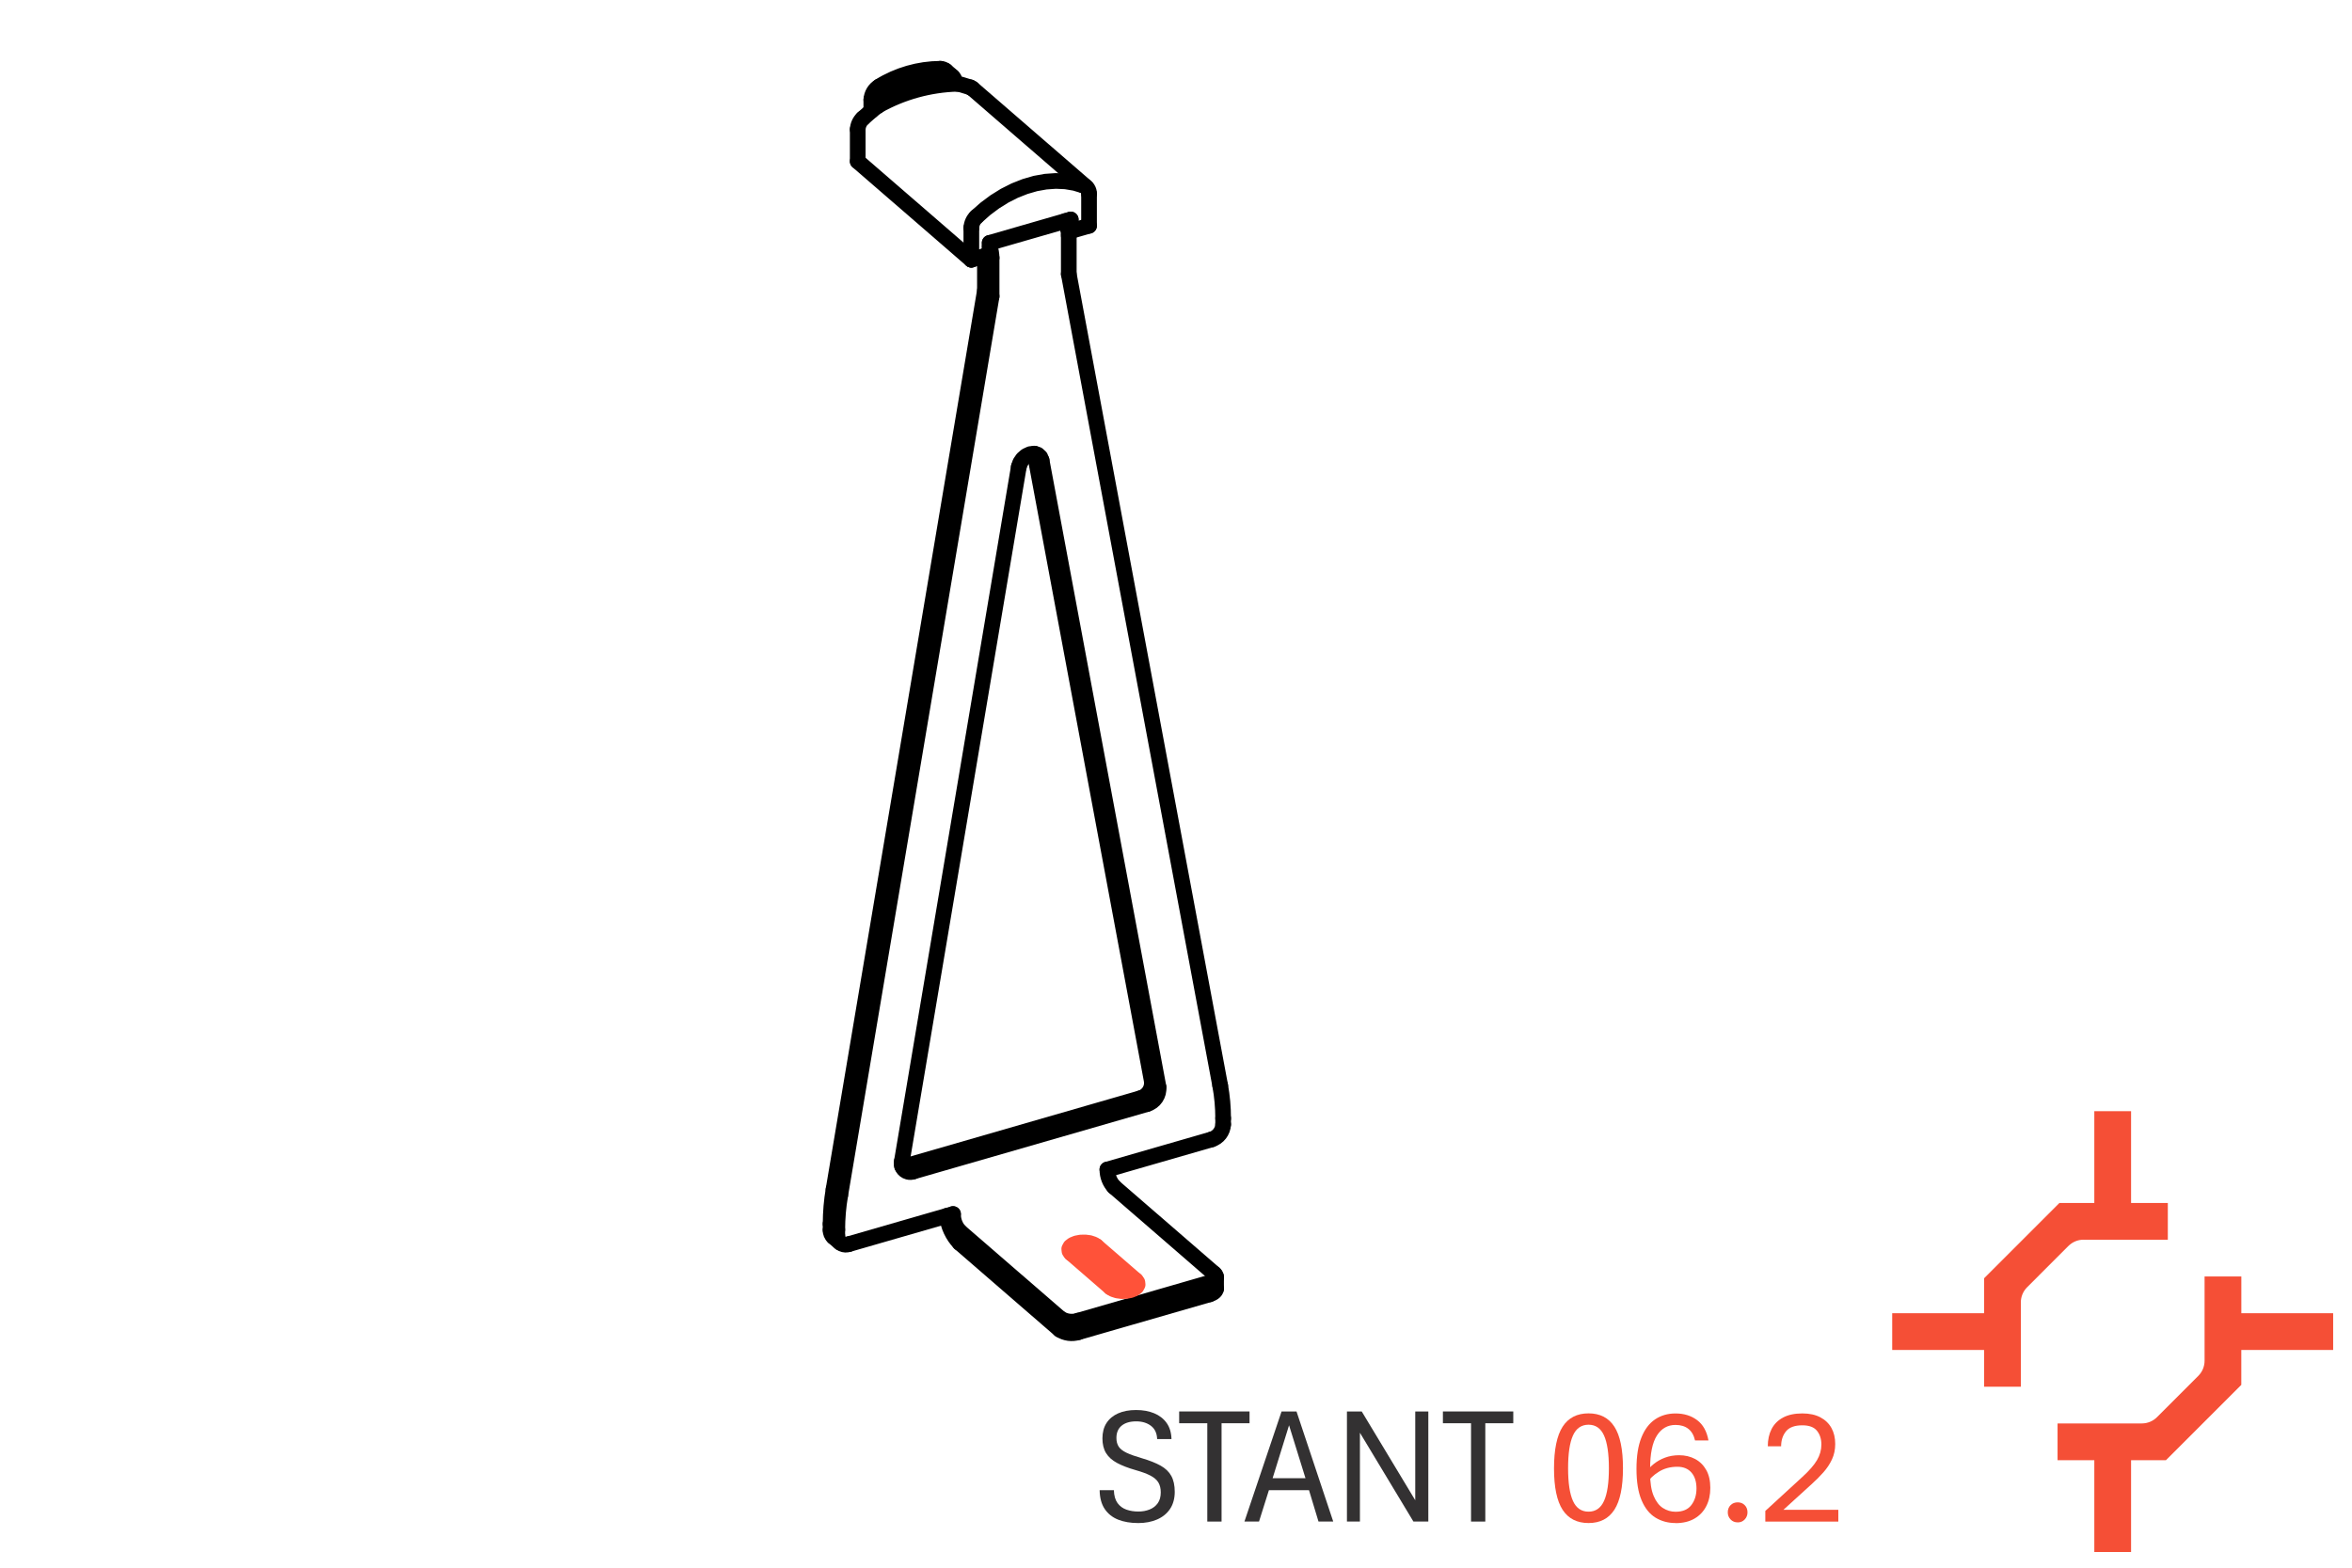
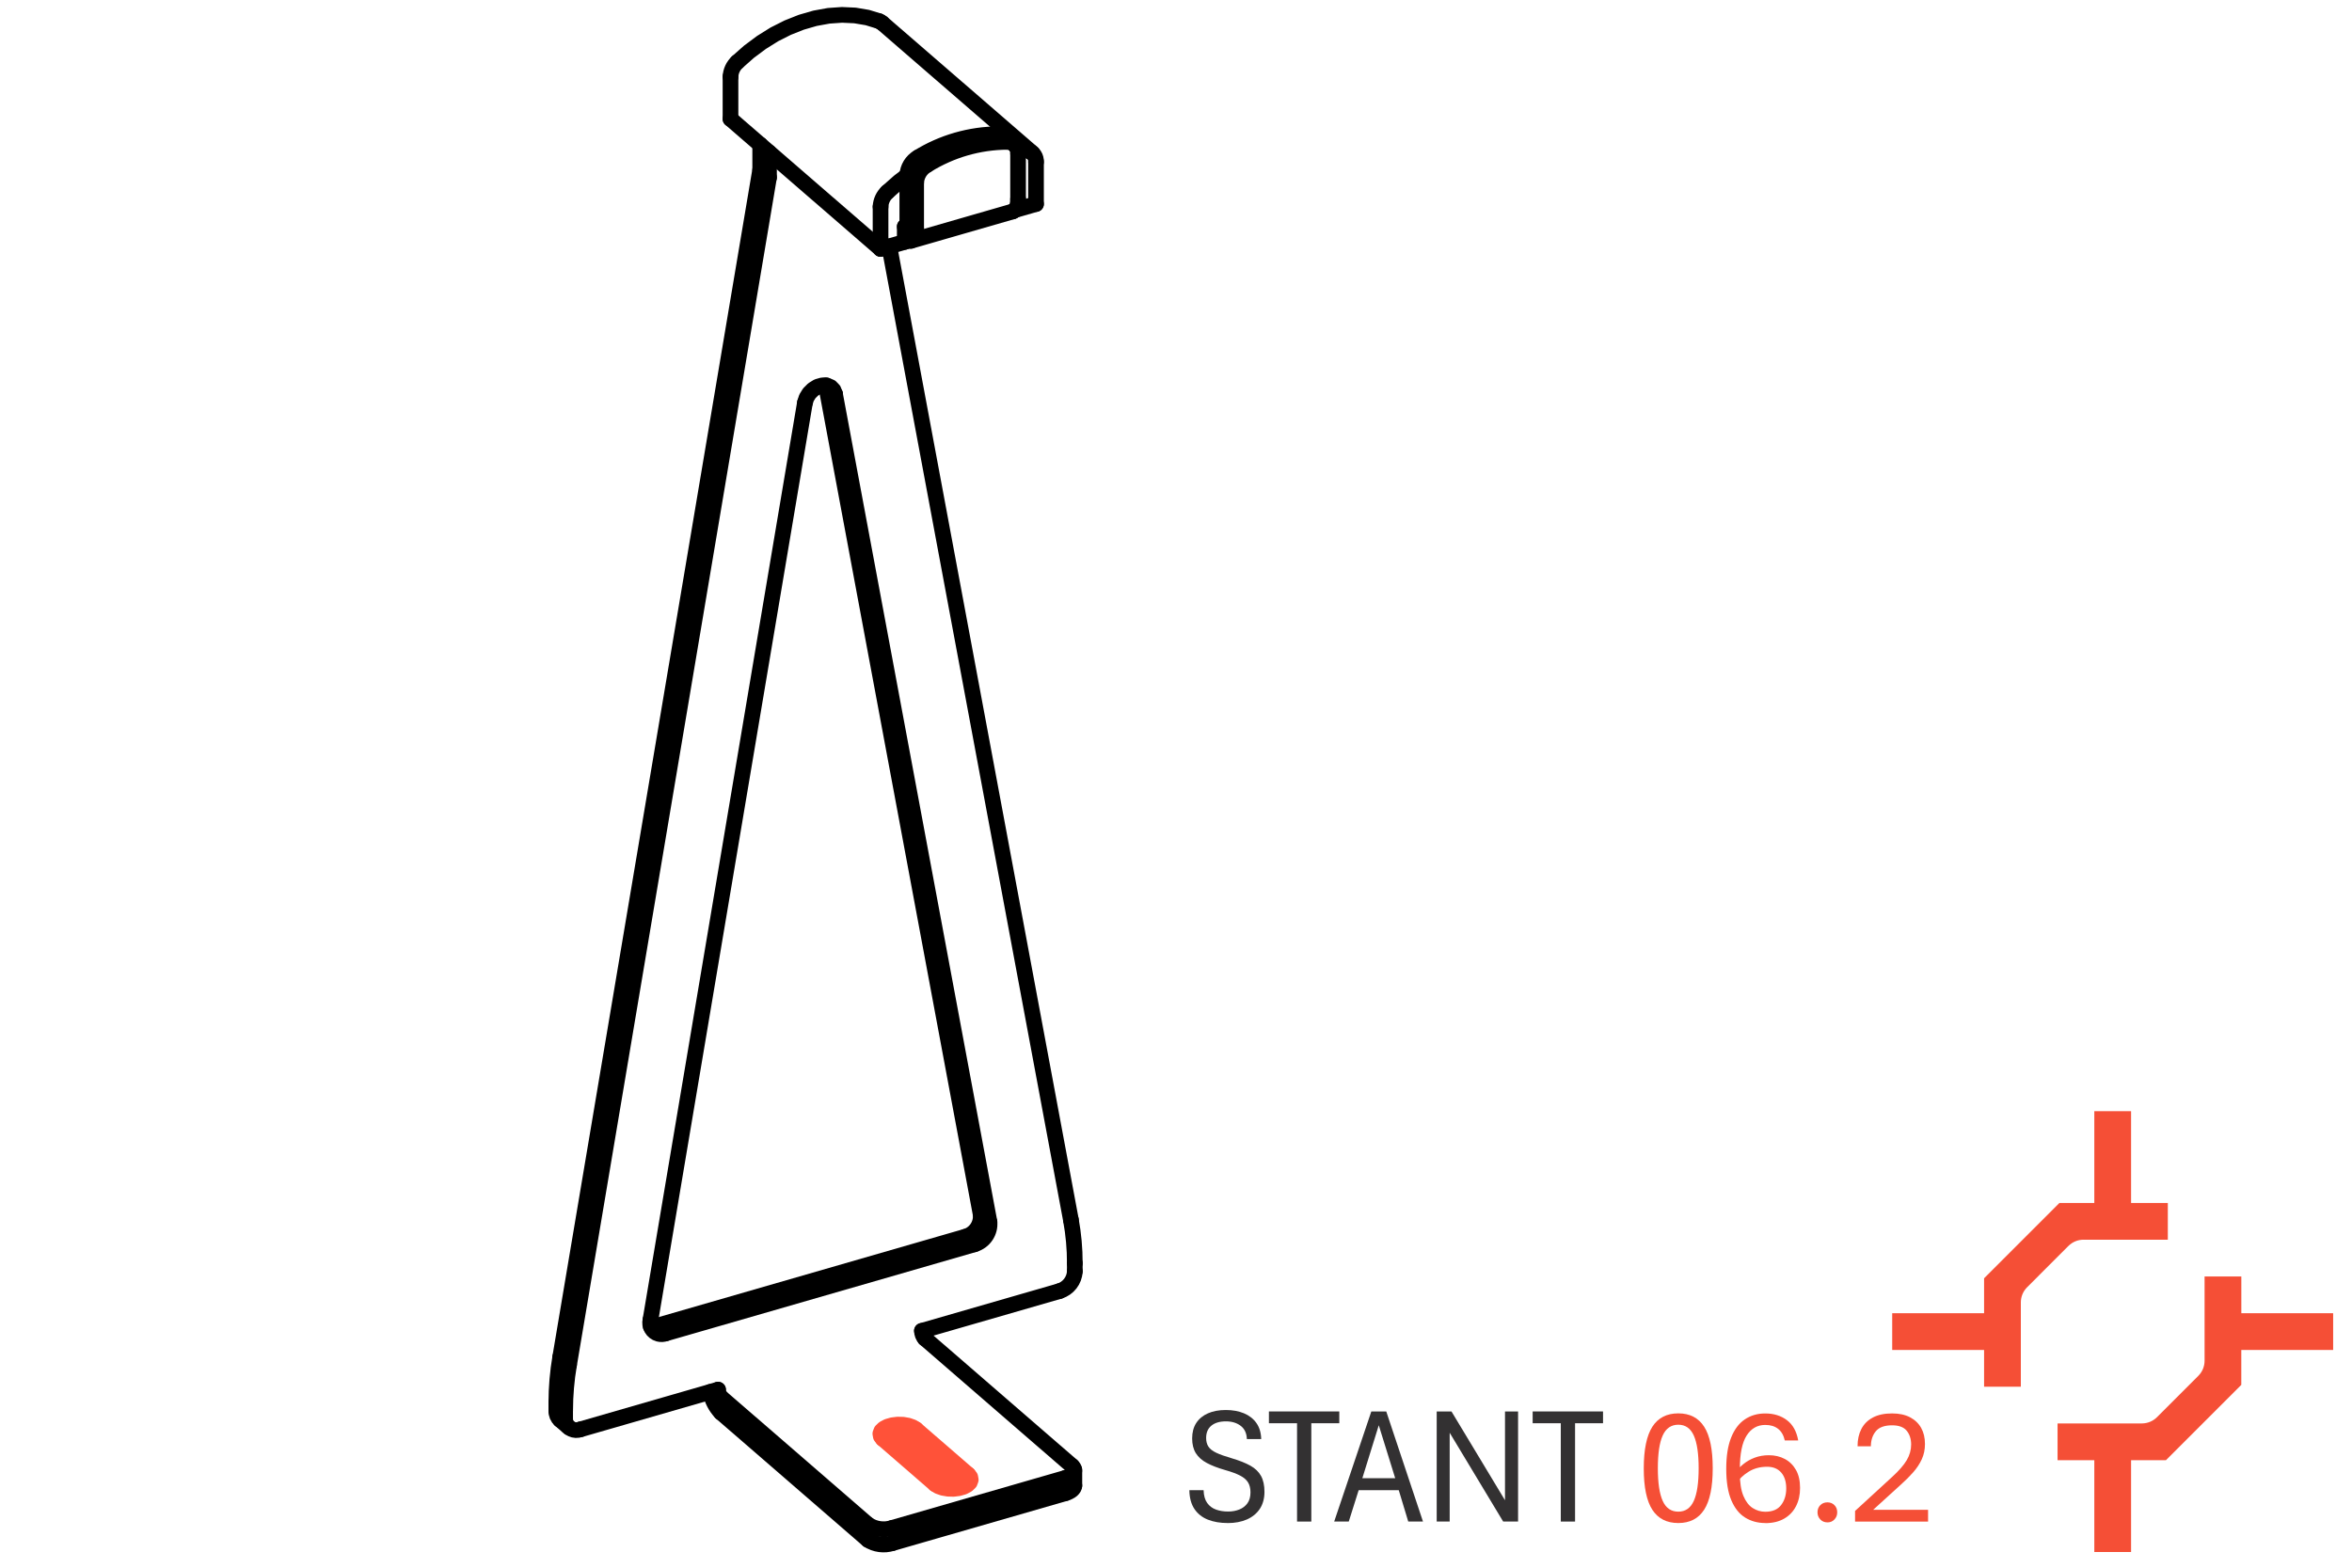
<svg xmlns="http://www.w3.org/2000/svg" id="katman_1" width="750" height="500" version="1.1" viewBox="0 0 750 500">
  <defs>
    <style>
      .st0 {
        fill: #f54f36;
      }

      .st1 {
        stroke: #000;
      }

      .st1, .st2 {
        fill: none;
        stroke-linecap: round;
        stroke-linejoin: round;
        stroke-width: 5px;
      }

      .st2 {
        stroke: #ff5239;
      }

      .st3 {
        fill: #333132;
      }

      .st4 {
        fill: #ff5239;
        fill-rule: evenodd;
      }
    </style>
  </defs>
  <g>
    <g id="LINE">
-       <line class="st1" x1="303.68" y1="24.4" x2="301.55" y2="22.55" />
+       <line class="st1" x1="329.17" y1="48.77" x2="281.31" y2="7.33" />
    </g>
    <g id="LINE1" data-name="LINE">
-       <line class="st1" x1="387.78" y1="410.98" x2="387.78" y2="407.29" />
+       <line class="st1" x1="290.47" y1="76.81" x2="322.97" y2="67.43" />
    </g>
    <g id="LINE2" data-name="LINE">
-       <line class="st1" x1="265.76" y1="394.48" x2="267.89" y2="396.33" />
+       <line class="st1" x1="323.45" y1="46.06" x2="320.64" y2="43.62" />
    </g>
    <g id="LINE3" data-name="LINE">
-       <line class="st1" x1="346.37" y1="59.67" x2="310.14" y2="28.29" />
+       <line class="st1" x1="342.59" y1="473.8" x2="342.59" y2="468.92" />
    </g>
    <g id="LINE4" data-name="LINE">
-       <line class="st1" x1="316.2" y1="94.51" x2="316.2" y2="82.21" />
+       <line class="st1" x1="178.59" y1="452.82" x2="181.4" y2="455.26" />
    </g>
    <g id="LINE5" data-name="LINE">
-       <line class="st1" x1="340.81" y1="75.1" x2="340.81" y2="87.41" />
+       <line class="st1" x1="330.36" y1="65.07" x2="330.36" y2="51.62" />
    </g>
    <g id="LINE6" data-name="LINE">
-       <line class="st1" x1="340.81" y1="87.41" x2="389.09" y2="346.22" />
+       <line class="st1" x1="323.66" y1="67" x2="330.36" y2="65.07" />
+     </g>
+     <g id="LINE7" data-name="LINE">
+       <line class="st1" x1="288.51" y1="72.27" x2="289.32" y2="72.04" />
+     </g>
+     <g id="LINE8" data-name="LINE">
+       <line class="st1" x1="288.51" y1="77.15" x2="288.51" y2="72.27" />
+     </g>
+     <g id="LINE9" data-name="LINE">
+       <line class="st1" x1="280.79" y1="79.37" x2="288.51" y2="77.15" />
+     </g>
+     <g id="LINE10" data-name="LINE">
+       <line class="st1" x1="280.79" y1="65.93" x2="280.79" y2="79.37" />
    </g>
    <g id="ARC">
-       <path class="st1" d="M390.03,356.67c0-3.5-.31-7-.94-10.45" />
-     </g>
-     <g id="LINE7" data-name="LINE">
-       <line class="st1" x1="390.03" y1="356.67" x2="390.03" y2="358.65" />
+       <path class="st1" d="M282.95,61.25c-1.31,1.21-2.09,2.89-2.16,4.67" />
+     </g>
+     <g id="LWPOLYLINE">
+       <polyline class="st1" points="328.2 48.19 324.45 47.04 324.19 46.98" />
+     </g>
+     <g id="LWPOLYLINE1" data-name="LWPOLYLINE">
+       <polyline class="st1" points="289.32 55.93 286.7 57.94 282.95 61.25" />
    </g>
    <g id="ARC1" data-name="ARC">
-       <path class="st1" d="M386.34,363.41c2.11-.65,3.58-2.55,3.69-4.76" />
-     </g>
-     <g id="LINE8" data-name="LINE">
-       <line class="st1" x1="386.34" y1="363.41" x2="353.12" y2="373" />
-     </g>
-     <g id="LINE9" data-name="LINE">
-       <line class="st1" x1="270.68" y1="396.8" x2="303.9" y2="387.21" />
+       <path class="st1" d="M330.36,51.62c.08-1.49-.78-2.86-2.16-3.43" />
+     </g>
+     <g id="LWPOLYLINE2" data-name="LWPOLYLINE">
+       <polyline class="st1" points="280.34 6.75 276.6 5.6 272.63 4.93 268.5 4.74 264.24 5.04 259.9 5.83 255.54 7.09 251.2 8.81 246.94 10.96 242.81 13.54 238.84 16.5 235.1 19.81" />
    </g>
    <g id="ARC2" data-name="ARC">
-       <path class="st1" d="M266.99,394.17c-.06,1.49,1.11,2.75,2.6,2.81.37.01.74-.05,1.09-.18" />
-     </g>
-     <g id="LINE10" data-name="LINE">
-       <line class="st1" x1="266.99" y1="394.17" x2="266.99" y2="392.19" />
+       <path class="st1" d="M235.1,19.81c-1.31,1.21-2.09,2.89-2.16,4.67" />
+     </g>
+     <g id="LINE11" data-name="LINE">
+       <line class="st1" x1="232.94" y1="24.48" x2="232.94" y2="37.93" />
+     </g>
+     <g id="LINE12" data-name="LINE">
+       <line class="st1" x1="280.79" y1="79.37" x2="232.94" y2="37.93" />
    </g>
    <g id="ARC3" data-name="ARC">
-       <path class="st1" d="M267.93,381.2c-.62,3.63-.93,7.31-.94,10.99" />
-     </g>
-     <g id="LINE11" data-name="LINE">
-       <line class="st1" x1="267.93" y1="381.2" x2="316.2" y2="94.51" />
-     </g>
-     <g id="LWPOLYLINE">
-       <polyline class="st1" points="332.14 146.82 331.7 145.75 330.88 145 329.77 144.68 328.51 144.83 327.25 145.41 326.14 146.37 325.31 147.59 324.87 148.92" />
-     </g>
-     <g id="LINE12" data-name="LINE">
-       <line class="st1" x1="324.87" y1="148.92" x2="287.59" y2="370.36" />
+       <path class="st1" d="M281.31,7.33c-.29-.25-.62-.44-.97-.58" />
    </g>
    <g id="ARC4" data-name="ARC">
-       <path class="st1" d="M287.59,370.36c-.39,1.47.49,2.98,1.96,3.37.55.15,1.14.12,1.67-.08" />
+       <path class="st1" d="M324.64,48.91c.12-1.9-1.33-3.54-3.23-3.66-.07,0-.15,0-.22,0" />
    </g>
    <g id="LINE13" data-name="LINE">
-       <line class="st1" x1="291.22" y1="373.64" x2="365.79" y2="352.12" />
+       <line class="st1" x1="324.64" y1="63.47" x2="324.64" y2="48.91" />
+     </g>
+     <g id="LINE14" data-name="LINE">
+       <line class="st1" x1="292.14" y1="58.29" x2="292.14" y2="72.85" />
    </g>
    <g id="ARC5" data-name="ARC">
-       <path class="st1" d="M365.79,352.12c2.34-.69,3.87-2.95,3.63-5.38" />
-     </g>
-     <g id="LINE14" data-name="LINE">
-       <line class="st1" x1="369.43" y1="346.73" x2="332.14" y2="146.82" />
+       <path class="st1" d="M295.59,52.63c-2.04,1.18-3.34,3.31-3.45,5.66" />
+     </g>
+     <g id="ARC6" data-name="ARC">
+       <path class="st1" d="M321.19,45.24c-9.05.06-17.91,2.62-25.6,7.39" />
+     </g>
+     <g id="ARC7" data-name="ARC">
+       <path class="st1" d="M292.78,50.19c-2.04,1.18-3.34,3.31-3.45,5.66" />
+     </g>
+     <g id="ARC8" data-name="ARC">
+       <path class="st1" d="M318.37,42.8c-9.05.06-17.91,2.62-25.6,7.39" />
    </g>
    <g id="LINE15" data-name="LINE">
-       <line class="st1" x1="314.07" y1="92.66" x2="265.8" y2="379.35" />
-     </g>
-     <g id="ARC6" data-name="ARC">
-       <path class="st1" d="M316.2,82.21c-.02-1.22-.23-2.43-.62-3.59" />
+       <line class="st1" x1="289.32" y1="55.85" x2="289.32" y2="72.04" />
+     </g>
+     <g id="LWPOLYLINE3" data-name="LWPOLYLINE">
+       <polyline class="st1" points="288.51 76.2 289.12 76.61 289.82 76.85 290.47 76.81 291.04 76.49 291.5 75.91 291.85 75.09 292.06 74.05 292.14 72.85" />
+     </g>
+     <g id="LWPOLYLINE4" data-name="LWPOLYLINE">
+       <polyline class="st1" points="324.64 63.47 324.57 64.67 324.36 65.71 324.01 66.53 323.54 67.11 322.97 67.43 322.97 67.43" />
+     </g>
+     <g id="ARC9" data-name="ARC">
+       <path class="st1" d="M320.64,43.62c-.63-.53-1.44-.82-2.26-.82" />
    </g>
    <g id="LINE16" data-name="LINE">
-       <line class="st1" x1="314.07" y1="81.59" x2="314.07" y2="92.66" />
-     </g>
-     <g id="ARC7" data-name="ARC">
-       <path class="st1" d="M340.81,75.1c-.03-1.59-.37-3.17-1.01-4.63" />
+       <line class="st1" x1="212.22" y1="425.3" x2="310.72" y2="396.86" />
+     </g>
+     <g id="ARC10" data-name="ARC">
+       <path class="st1" d="M310.72,396.86c3.1-.91,5.11-3.9,4.8-7.11" />
    </g>
    <g id="LINE17" data-name="LINE">
-       <line class="st1" x1="279.97" y1="33.71" x2="279.97" y2="33.66" />
-     </g>
-     <g id="ARC8" data-name="ARC">
-       <path class="st1" d="M282.59,29.37c-1.54.89-2.53,2.51-2.61,4.29" />
-     </g>
-     <g id="ARC9" data-name="ARC">
-       <path class="st1" d="M301.97,23.78c-6.85.05-13.56,1.98-19.38,5.59" />
-     </g>
-     <g id="ARC10" data-name="ARC">
-       <path class="st1" d="M304.58,26.55c.09-1.44-1.01-2.68-2.45-2.77-.06,0-.11,0-.17,0" />
+       <line class="st1" x1="315.53" y1="389.75" x2="266.27" y2="125.7" />
+     </g>
+     <g id="LWPOLYLINE5" data-name="LWPOLYLINE">
+       <polyline class="st1" points="266.27 125.7 265.79 124.41 264.89 123.47 263.66 122.94 262.23 122.9 260.72 123.33 259.29 124.21 258.06 125.44 257.16 126.9 256.67 128.47" />
    </g>
    <g id="LINE18" data-name="LINE">
-       <line class="st1" x1="304.58" y1="26.55" x2="304.58" y2="26.61" />
+       <line class="st1" x1="256.67" y1="128.47" x2="207.42" y2="420.96" />
    </g>
    <g id="ARC11" data-name="ARC">
-       <path class="st1" d="M280.46,27.53c-1.54.89-2.53,2.51-2.61,4.29" />
+       <path class="st1" d="M207.42,420.96c-.51,1.95.65,3.94,2.59,4.45.73.19,1.5.15,2.21-.11" />
    </g>
    <g id="ARC12" data-name="ARC">
-       <path class="st1" d="M299.84,21.93c-6.85.05-13.56,1.98-19.38,5.59" />
+       <path class="st1" d="M337.86,411.78c2.78-.86,4.73-3.37,4.88-6.28" />
    </g>
    <g id="LINE19" data-name="LINE">
-       <line class="st1" x1="329.95" y1="144.7" x2="330.01" y2="144.98" />
+       <line class="st1" x1="293.98" y1="424.45" x2="337.86" y2="411.78" />
    </g>
    <g id="LINE20" data-name="LINE">
-       <line class="st1" x1="277.84" y1="35.37" x2="277.84" y2="31.81" />
+       <line class="st1" x1="228.97" y1="443.21" x2="185.09" y2="455.88" />
+     </g>
+     <g id="ARC13" data-name="ARC">
+       <path class="st1" d="M180.21,452.41c-.08,1.97,1.46,3.63,3.43,3.71.49.02.98-.06,1.44-.24" />
    </g>
    <g id="LINE21" data-name="LINE">
-       <line class="st1" x1="330.01" y1="144.98" x2="367.3" y2="344.89" />
-     </g>
-     <g id="ARC13" data-name="ARC">
-       <path class="st1" d="M301.55,22.55c-.48-.4-1.09-.62-1.71-.62" />
+       <line class="st1" x1="180.21" y1="452.41" x2="180.21" y2="449.8" />
+     </g>
+     <g id="ARC14" data-name="ARC">
+       <path class="st1" d="M181.46,435.28c-.82,4.8-1.23,9.65-1.24,14.52" />
    </g>
    <g id="LINE22" data-name="LINE">
-       <line class="st1" x1="355.25" y1="378.54" x2="387.21" y2="406.22" />
-     </g>
-     <g id="LWPOLYLINE1" data-name="LWPOLYLINE">
-       <polyline class="st1" points="385.65 409.13 386.33 408.89 386.9 408.59 387.35 408.23 387.64 407.84 387.78 407.43 387.75 407.01 387.56 406.6 387.21 406.22" />
+       <line class="st1" x1="181.46" y1="435.28" x2="245.22" y2="56.6" />
    </g>
    <g id="LINE23" data-name="LINE">
-       <line class="st1" x1="385.65" y1="409.13" x2="343.82" y2="421.21" />
-     </g>
-     <g id="ARC14" data-name="ARC">
-       <path class="st1" d="M338,420.43c1.73,1.12,3.86,1.4,5.82.78" />
+       <line class="st1" x1="245.22" y1="56.6" x2="245.22" y2="48.57" />
    </g>
    <g id="LINE24" data-name="LINE">
-       <line class="st1" x1="338" y1="420.43" x2="306.03" y2="392.75" />
+       <line class="st1" x1="283.57" y1="78.57" x2="341.49" y2="389.08" />
    </g>
    <g id="ARC15" data-name="ARC">
-       <path class="st1" d="M338,424.12c1.73,1.12,3.86,1.4,5.82.78" />
+       <path class="st1" d="M342.73,402.88c.01-4.63-.41-9.25-1.24-13.8" />
+     </g>
+     <g id="LINE25" data-name="LINE">
+       <line class="st1" x1="342.73" y1="402.88" x2="342.73" y2="405.5" />
+     </g>
+     <g id="LINE26" data-name="LINE">
+       <line class="st1" x1="242.41" y1="54.16" x2="178.64" y2="432.84" />
+     </g>
+     <g id="LINE27" data-name="LINE">
+       <line class="st1" x1="242.41" y1="46.13" x2="242.41" y2="54.16" />
+     </g>
+     <g id="LINE28" data-name="LINE">
+       <line class="st1" x1="266.27" y1="125.7" x2="263.46" y2="123.26" />
+     </g>
+     <g id="LINE29" data-name="LINE">
+       <line class="st1" x1="263.37" y1="122.9" x2="263.46" y2="123.26" />
+     </g>
+     <g id="LINE30" data-name="LINE">
+       <line class="st1" x1="263.46" y1="123.26" x2="312.71" y2="387.31" />
    </g>
    <g id="ARC16" data-name="ARC">
-       <path class="st1" d="M301.97,387.77c.37,3.26,1.8,6.3,4.06,8.67" />
+       <path class="st1" d="M276.82,491.16c2.28,1.47,5.1,1.85,7.69,1.03" />
    </g>
    <g id="ARC17" data-name="ARC">
-       <path class="st1" d="M303.9,387.21c-.02,2.05.74,4.03,2.13,5.54" />
-     </g>
-     <g id="LINE25" data-name="LINE">
-       <line class="st1" x1="306.03" y1="396.44" x2="338" y2="424.12" />
-     </g>
-     <g id="LINE26" data-name="LINE">
-       <line class="st1" x1="385.65" y1="412.83" x2="343.82" y2="424.9" />
-     </g>
-     <g id="LWPOLYLINE2" data-name="LWPOLYLINE">
-       <polyline class="st1" points="387.78 410.98 387.78 411.12 387.64 411.53 387.35 411.92 386.9 412.28 386.33 412.58 385.65 412.83" />
+       <path class="st1" d="M276.82,486.28c2.28,1.47,5.1,1.85,7.69,1.03" />
+     </g>
+     <g id="LINE31" data-name="LINE">
+       <line class="st1" x1="341.83" y1="467.52" x2="294.92" y2="426.89" />
+     </g>
+     <g id="LWPOLYLINE6" data-name="LWPOLYLINE">
+       <polyline class="st1" points="341.83 467.52 342.29 468.02 342.54 468.56 342.57 469.11 342.39 469.65 342.01 470.17 341.42 470.64 340.67 471.04 339.77 471.36" />
+     </g>
+     <g id="LINE32" data-name="LINE">
+       <line class="st1" x1="339.77" y1="471.36" x2="284.51" y2="487.31" />
+     </g>
+     <g id="LINE33" data-name="LINE">
+       <line class="st1" x1="276.82" y1="486.28" x2="229.91" y2="445.65" />
+     </g>
+     <g id="LINE34" data-name="LINE">
+       <line class="st1" x1="339.77" y1="476.24" x2="284.51" y2="492.19" />
    </g>
    <g id="ARC18" data-name="ARC">
-       <path class="st1" d="M265.8,379.35c-.62,3.63-.93,7.31-.94,10.99" />
-     </g>
-     <g id="LINE27" data-name="LINE">
-       <line class="st1" x1="264.85" y1="390.35" x2="264.85" y2="392.33" />
-     </g>
-     <g id="LWPOLYLINE3" data-name="LWPOLYLINE">
-       <polyline class="st1" points="289.09 371.8 288.29 371.94 287.65 371.92" />
+       <path class="st1" d="M228.97,443.21c0,.9.33,1.77.94,2.44" />
    </g>
    <g id="ARC19" data-name="ARC">
-       <path class="st1" d="M264.85,392.33c-.03.82.3,1.61.9,2.16" />
-     </g>
-     <g id="LINE28" data-name="LINE">
-       <line class="st1" x1="363.66" y1="350.27" x2="289.09" y2="371.8" />
+       <path class="st1" d="M226.53,443.92c.46,2.49,1.63,4.78,3.38,6.61" />
+     </g>
+     <g id="LINE35" data-name="LINE">
+       <line class="st1" x1="276.82" y1="491.16" x2="229.91" y2="450.53" />
+     </g>
+     <g id="LWPOLYLINE7" data-name="LWPOLYLINE">
+       <polyline class="st1" points="342.59 473.8 342.57 473.98 342.39 474.53 342.01 475.04 341.42 475.51 340.67 475.92 339.77 476.24" />
    </g>
    <g id="ARC20" data-name="ARC">
-       <path class="st1" d="M353.12,373c-.02,2.05.74,4.03,2.13,5.54" />
+       <path class="st1" d="M178.64,432.84c-.82,4.8-1.23,9.65-1.24,14.52" />
+     </g>
+     <g id="LINE36" data-name="LINE">
+       <line class="st1" x1="177.4" y1="447.36" x2="177.4" y2="449.98" />
+     </g>
+     <g id="LWPOLYLINE8" data-name="LWPOLYLINE">
+       <polyline class="st1" points="209.41 422.86 208.35 423.05 207.51 423.02" />
    </g>
    <g id="ARC21" data-name="ARC">
-       <path class="st1" d="M363.66,350.27c2.34-.69,3.87-2.95,3.63-5.38" />
-     </g>
-     <g id="LINE29" data-name="LINE">
-       <line class="st1" x1="341.43" y1="73.69" x2="347.27" y2="72.01" />
-     </g>
-     <g id="LINE30" data-name="LINE">
-       <line class="st1" x1="341.43" y1="70" x2="341.43" y2="73.69" />
-     </g>
-     <g id="LINE31" data-name="LINE">
-       <line class="st1" x1="315.59" y1="77.46" x2="341.43" y2="70" />
-     </g>
-     <g id="LINE32" data-name="LINE">
-       <line class="st1" x1="315.59" y1="81.15" x2="315.59" y2="77.46" />
-     </g>
-     <g id="LINE33" data-name="LINE">
-       <line class="st1" x1="309.74" y1="82.84" x2="315.59" y2="81.15" />
-     </g>
-     <g id="LINE34" data-name="LINE">
-       <line class="st1" x1="309.74" y1="82.84" x2="309.74" y2="72.66" />
+       <path class="st1" d="M177.4,449.98c-.04,1.08.39,2.12,1.19,2.85" />
+     </g>
+     <g id="LINE37" data-name="LINE">
+       <line class="st1" x1="307.91" y1="394.42" x2="209.41" y2="422.86" />
    </g>
    <g id="ARC22" data-name="ARC">
-       <path class="st1" d="M311.38,69.12c-.99.91-1.58,2.19-1.64,3.54" />
-     </g>
-     <g id="LWPOLYLINE4" data-name="LWPOLYLINE">
-       <polyline class="st1" points="311.38 69.12 314.22 66.61 317.22 64.37 320.35 62.42 323.57 60.79 326.86 59.49 330.16 58.53 333.44 57.94 336.67 57.71 339.8 57.85 342.8 58.36 345.63 59.23" />
+       <path class="st1" d="M293.98,424.45c0,.9.33,1.77.94,2.44" />
    </g>
    <g id="ARC23" data-name="ARC">
-       <path class="st1" d="M347.27,61.83c.06-1.12-.59-2.17-1.64-2.59" />
-     </g>
-     <g id="LINE35" data-name="LINE">
-       <line class="st1" x1="347.27" y1="61.83" x2="347.27" y2="72.01" />
-     </g>
-     <g id="LWPOLYLINE5" data-name="LWPOLYLINE">
-       <polyline class="st1" points="275.15 37.75 277.99 35.24 279.97 33.71" />
-     </g>
-     <g id="LWPOLYLINE6" data-name="LWPOLYLINE">
-       <polyline class="st1" points="305.26 26.72 306.57 26.99 309.41 27.86" />
-     </g>
-     <g id="ARC24" data-name="ARC">
-       <path class="st1" d="M275.15,37.75c-.99.91-1.58,2.19-1.64,3.54" />
-     </g>
-     <g id="LINE36" data-name="LINE">
-       <line class="st1" x1="309.74" y1="82.84" x2="273.51" y2="51.46" />
-     </g>
-     <g id="LINE37" data-name="LINE">
-       <line class="st1" x1="273.51" y1="51.46" x2="273.51" y2="41.28" />
-     </g>
-     <g id="ARC25" data-name="ARC">
-       <path class="st1" d="M310.14,28.29c-.22-.19-.47-.34-.73-.44" />
+       <path class="st1" d="M307.91,394.42c3.1-.91,5.11-3.9,4.8-7.11" />
+     </g>
+     <g id="LWPOLYLINE9" data-name="LWPOLYLINE">
+       <polyline class="st2" points="308.74 470.3 309.39 471.1 309.55 471.97 309.23 472.82 308.43 473.59 307.23 474.22 305.73 474.65 304.04 474.86 302.31 474.81 300.67 474.53 299.25 474.03 298.18 473.35" />
    </g>
    <g id="LINE38" data-name="LINE">
-       <line class="st1" x1="340.58" y1="72.96" x2="341.43" y2="73.69" />
-     </g>
-     <g id="ARC26" data-name="ARC">
-       <path class="st1" d="M305.26,26.72c-8.87.26-17.55,2.65-25.29,6.99" />
+       <line class="st2" x1="292.09" y1="455.87" x2="308.74" y2="470.3" />
+     </g>
+     <g id="LWPOLYLINE10" data-name="LWPOLYLINE">
+       <polyline class="st2" points="292.09 455.87 291.02 455.19 289.6 454.69 287.96 454.4 286.23 454.36 284.54 454.57 283.04 455 281.84 455.63 281.04 456.4 280.72 457.25 280.88 458.12 281.53 458.92" />
    </g>
    <g id="LINE39" data-name="LINE">
-       <line class="st2" x1="362.16" y1="408.33" x2="349.55" y2="397.41" />
-     </g>
-     <g id="LWPOLYLINE7" data-name="LWPOLYLINE">
-       <polyline class="st2" points="349.55 397.41 348.65 396.85 347.43 396.45 346.04 396.27 344.6 396.3 343.25 396.56 342.12 397.02 341.34 397.62 340.96 398.32 341.04 399.04 341.56 399.72" />
-     </g>
-     <g id="LINE40" data-name="LINE">
-       <line class="st2" x1="341.56" y1="399.72" x2="354.17" y2="410.64" />
-     </g>
-     <g id="LWPOLYLINE8" data-name="LWPOLYLINE">
-       <polyline class="st2" points="354.17 410.64 355.08 411.2 356.29 411.59 357.68 411.78 359.13 411.74 360.47 411.48 361.6 411.03 362.38 410.42 362.76 409.72 362.68 409 362.16 408.33" />
+       <line class="st2" x1="298.18" y1="473.35" x2="281.53" y2="458.92" />
    </g>
    <g id="HATCH">
-       <polygon class="st4" points="354.17 410.64 355.08 411.2 356.29 411.59 357.68 411.78 359.13 411.74 360.47 411.48 361.6 411.03 362.38 410.42 362.76 409.72 362.68 409 362.16 408.33 349.55 397.41 348.65 396.85 347.43 396.45 346.04 396.27 344.6 396.3 343.25 396.56 342.12 397.02 341.34 397.62 340.96 398.32 341.04 399.04 341.56 399.72 354.17 410.64" />
+       <polygon class="st4" points="298.18 473.35 281.53 458.92 280.88 458.12 280.72 457.25 281.04 456.4 281.84 455.63 283.04 455 284.54 454.57 286.23 454.36 287.96 454.4 289.6 454.69 291.02 455.19 292.09 455.87 308.74 470.3 309.39 471.1 309.55 471.97 309.23 472.82 308.43 473.59 307.23 474.22 305.73 474.65 304.04 474.86 302.31 474.81 300.67 474.53 299.25 474.03 298.18 473.35" />
    </g>
  </g>
  <g>
    <path class="st0" d="M664.38,395.4h26.89v-11.72h-11.72v-29.29h-11.72v29.29h-11.13l-24.02,24.02v11.13h-29.3s0,11.72,0,11.72h29.3v11.72h11.72v-26.89c0-1.81.72-3.54,2-4.82l13.17-13.17c1.28-1.28,3.01-2,4.82-2Z" />
    <path class="st0" d="M714.71,418.83v-11.72h-11.72v26.89c0,1.81-.72,3.54-2,4.82l-13.17,13.17c-1.28,1.28-3.01,2-4.82,2h-26.89v11.72h11.72v29.29h11.72v-29.29h11.13l24.02-24.02v-11.13h29.29v-11.72h-29.29Z" />
  </g>
  <g>
-     <path class="st3" d="M362.86,485.76c-2.38,0-4.48-.36-6.3-1.08-1.82-.72-3.25-1.86-4.29-3.4-1.04-1.55-1.58-3.55-1.62-6h4.54c.05,1.74.44,3.1,1.16,4.1.72.99,1.67,1.69,2.83,2.1s2.44.61,3.81.61,2.5-.22,3.59-.65c1.09-.43,1.95-1.1,2.6-2,.64-.9.96-2.05.96-3.46,0-1.27-.26-2.33-.77-3.17-.51-.84-1.35-1.57-2.52-2.18-1.17-.61-2.74-1.19-4.72-1.75-2.38-.68-4.36-1.44-5.92-2.28-1.56-.84-2.73-1.89-3.51-3.14-.77-1.25-1.16-2.82-1.16-4.7s.43-3.57,1.3-4.9c.87-1.34,2.11-2.37,3.71-3.08,1.6-.71,3.5-1.07,5.71-1.07s4.1.35,5.78,1.04c1.68.7,3,1.73,3.98,3.1.97,1.37,1.49,3.09,1.54,5.14h-4.57c-.07-1.88-.73-3.29-1.98-4.24-1.25-.95-2.82-1.42-4.7-1.42-1.98,0-3.53.46-4.64,1.37-1.11.91-1.67,2.22-1.67,3.93,0,1.1.24,2.01.72,2.75.48.74,1.31,1.39,2.5,1.96,1.19.57,2.84,1.15,4.94,1.76,2.42.71,4.4,1.5,5.94,2.36s2.67,1.95,3.4,3.27c.73,1.32,1.1,3.02,1.1,5.09s-.5,3.95-1.49,5.43c-.99,1.48-2.37,2.6-4.12,3.37-1.76.77-3.8,1.15-6.13,1.15Z" />
-     <path class="st3" d="M384.98,485.29v-31.36h-8.97v-3.76h22.44v3.76h-8.92v31.36h-4.54Z" />
-     <path class="st3" d="M396.82,485.29l11.84-35.11h4.77l11.71,35.11h-4.7l-3.03-10.02h-12.78l-3.16,10.02h-4.67ZM405.8,471.46h10.49l-5.24-16.88-5.24,16.88Z" />
-     <path class="st3" d="M429.51,485.29v-35.11h4.72l17.06,28.31v-28.31h4.17v35.11h-4.75l-17.06-28.33v28.33h-4.15Z" />
-     <path class="st3" d="M469.08,485.29v-31.36h-8.97v-3.76h22.44v3.76h-8.92v31.36h-4.54Z" />
-     <path class="st0" d="M506.55,485.76c-3.67,0-6.42-1.4-8.26-4.21-1.83-2.81-2.75-7.21-2.75-13.21s.92-10.47,2.75-13.31c1.83-2.83,4.59-4.25,8.26-4.25s6.42,1.42,8.24,4.25c1.83,2.83,2.74,7.25,2.74,13.25s-.91,10.41-2.74,13.24-4.57,4.24-8.24,4.24ZM506.55,482.13c2.26,0,3.91-1.14,4.94-3.43,1.04-2.29,1.55-5.76,1.55-10.42s-.52-8.14-1.55-10.44c-1.04-2.3-2.68-3.44-4.94-3.44s-3.94,1.15-4.97,3.44c-1.04,2.3-1.55,5.77-1.55,10.44s.52,8.14,1.55,10.42c1.03,2.29,2.69,3.43,4.97,3.43Z" />
-     <path class="st0" d="M534.28,485.76c-2.38,0-4.51-.58-6.39-1.73-1.88-1.16-3.36-3-4.43-5.54-1.08-2.54-1.62-5.87-1.62-9.99s.52-7.36,1.55-9.97,2.49-4.55,4.36-5.82c1.87-1.27,4.05-1.9,6.53-1.9,2.71,0,5.01.71,6.9,2.13,1.89,1.42,3.09,3.58,3.61,6.48h-4.28c-.37-1.63-1.07-2.87-2.13-3.7-1.05-.83-2.42-1.25-4.11-1.25-2.5,0-4.48,1.13-5.92,3.38-1.44,2.25-2.17,5.8-2.17,10.66v1.33c0,3.03.37,5.44,1.12,7.24.75,1.8,1.74,3.1,2.97,3.89,1.23.79,2.57,1.19,4.02,1.19,2.28,0,3.96-.71,5.05-2.14,1.09-1.43,1.63-3.19,1.63-5.3s-.53-3.83-1.6-5.06c-1.07-1.23-2.57-1.85-4.5-1.85-2.24,0-4.22.53-5.92,1.6-1.71,1.07-2.99,2.3-3.86,3.69l-.5-3.26c.75-1.06,1.65-2.02,2.71-2.88s2.27-1.55,3.64-2.06c1.37-.51,2.87-.77,4.5-.77,1.89,0,3.59.4,5.09,1.2,1.5.8,2.68,1.97,3.55,3.51.87,1.54,1.3,3.44,1.3,5.7s-.43,4.16-1.29,5.84c-.86,1.69-2.12,3.01-3.77,3.97-1.65.96-3.67,1.44-6.05,1.44Z" />
-     <path class="st0" d="M554.11,485.55c-.92,0-1.68-.31-2.27-.94-.59-.63-.89-1.38-.89-2.27s.29-1.68.89-2.28c.59-.6,1.35-.9,2.27-.9s1.65.3,2.24.89.89,1.36.89,2.3c0,.89-.3,1.64-.89,2.27s-1.34.94-2.24.94Z" />
-     <path class="st0" d="M562.92,485.29v-3.39l11.82-10.85c2.17-1.98,3.73-3.77,4.66-5.35.93-1.58,1.4-3.24,1.4-4.98s-.47-3.24-1.42-4.4c-.95-1.16-2.5-1.73-4.66-1.73-2.42,0-4.15.64-5.19,1.9-1.04,1.27-1.57,2.87-1.57,4.8h-4.25c0-2.1.4-3.94,1.21-5.52.81-1.57,2.04-2.8,3.68-3.67,1.64-.87,3.68-1.3,6.12-1.3,2.26,0,4.17.41,5.73,1.23,1.56.82,2.74,1.95,3.55,3.4.81,1.45,1.21,3.16,1.21,5.13,0,1.77-.34,3.4-1.02,4.87-.68,1.47-1.59,2.85-2.73,4.14-1.14,1.29-2.41,2.57-3.82,3.83l-8.95,8.14h17.51v3.76h-23.27Z" />
+     <path class="st3" d="M391.47,485.76c-2.38,0-4.48-.36-6.3-1.08-1.82-.72-3.25-1.86-4.29-3.4-1.04-1.55-1.58-3.55-1.62-6h4.54c.05,1.74.44,3.1,1.16,4.1.72.99,1.67,1.69,2.83,2.1s2.44.61,3.81.61,2.5-.22,3.59-.65c1.09-.43,1.95-1.1,2.6-2,.64-.9.96-2.05.96-3.46,0-1.27-.26-2.33-.77-3.17-.51-.84-1.35-1.57-2.52-2.18-1.17-.61-2.74-1.19-4.72-1.75-2.38-.68-4.36-1.44-5.92-2.28-1.56-.84-2.73-1.89-3.51-3.14-.77-1.25-1.16-2.82-1.16-4.7s.43-3.57,1.3-4.9c.87-1.34,2.11-2.37,3.71-3.08,1.6-.71,3.5-1.07,5.71-1.07s4.1.35,5.78,1.04c1.68.7,3,1.73,3.98,3.1.97,1.37,1.49,3.09,1.54,5.14h-4.57c-.07-1.88-.73-3.29-1.98-4.24-1.25-.95-2.82-1.42-4.7-1.42-1.98,0-3.53.46-4.64,1.37-1.11.91-1.67,2.22-1.67,3.93,0,1.1.24,2.01.72,2.75.48.74,1.31,1.39,2.5,1.96,1.19.57,2.84,1.15,4.94,1.76,2.42.71,4.4,1.5,5.94,2.36s2.67,1.95,3.4,3.27c.73,1.32,1.1,3.02,1.1,5.09s-.5,3.95-1.49,5.43c-.99,1.48-2.37,2.6-4.12,3.37-1.76.77-3.8,1.15-6.13,1.15Z" />
+     <path class="st3" d="M413.6,485.29v-31.36h-8.97v-3.76h22.44v3.76h-8.92v31.36h-4.54Z" />
+     <path class="st3" d="M425.44,485.29l11.84-35.11h4.77l11.71,35.11h-4.7l-3.03-10.02h-12.78l-3.16,10.02h-4.67ZM434.41,471.46h10.49l-5.24-16.88-5.24,16.88Z" />
+     <path class="st3" d="M458.13,485.29v-35.11h4.72l17.06,28.31v-28.31h4.17v35.11h-4.75l-17.06-28.33v28.33h-4.15Z" />
+     <path class="st3" d="M497.7,485.29v-31.36h-8.97v-3.76h22.44v3.76h-8.92v31.36h-4.54Z" />
+     <path class="st0" d="M535.17,485.76c-3.67,0-6.42-1.4-8.26-4.21-1.83-2.81-2.75-7.21-2.75-13.21s.92-10.47,2.75-13.31c1.83-2.83,4.59-4.25,8.26-4.25s6.42,1.42,8.24,4.25c1.83,2.83,2.74,7.25,2.74,13.25s-.91,10.41-2.74,13.24-4.57,4.24-8.24,4.24ZM535.17,482.13c2.26,0,3.91-1.14,4.94-3.43,1.04-2.29,1.55-5.76,1.55-10.42s-.52-8.14-1.55-10.44c-1.04-2.3-2.68-3.44-4.94-3.44s-3.94,1.15-4.97,3.44c-1.04,2.3-1.55,5.77-1.55,10.44s.52,8.14,1.55,10.42c1.03,2.29,2.69,3.43,4.97,3.43Z" />
+     <path class="st0" d="M562.9,485.76c-2.38,0-4.51-.58-6.39-1.73-1.88-1.16-3.36-3-4.43-5.54-1.08-2.54-1.62-5.87-1.62-9.99s.52-7.36,1.55-9.97,2.49-4.55,4.36-5.82c1.87-1.27,4.05-1.9,6.53-1.9,2.71,0,5.01.71,6.9,2.13,1.89,1.42,3.09,3.58,3.61,6.48h-4.28c-.37-1.63-1.07-2.87-2.13-3.7-1.05-.83-2.42-1.25-4.11-1.25-2.5,0-4.48,1.13-5.92,3.38-1.44,2.25-2.17,5.8-2.17,10.66v1.33c0,3.03.37,5.44,1.12,7.24.75,1.8,1.74,3.1,2.97,3.89,1.23.79,2.57,1.19,4.02,1.19,2.28,0,3.96-.71,5.05-2.14,1.09-1.43,1.63-3.19,1.63-5.3s-.53-3.83-1.6-5.06c-1.07-1.23-2.57-1.85-4.5-1.85-2.24,0-4.22.53-5.92,1.6-1.71,1.07-2.99,2.3-3.86,3.69l-.5-3.26c.75-1.06,1.65-2.02,2.71-2.88s2.27-1.55,3.64-2.06c1.37-.51,2.87-.77,4.5-.77,1.89,0,3.59.4,5.09,1.2,1.5.8,2.68,1.97,3.55,3.51.87,1.54,1.3,3.44,1.3,5.7s-.43,4.16-1.29,5.84c-.86,1.69-2.12,3.01-3.77,3.97-1.65.96-3.67,1.44-6.05,1.44Z" />
+     <path class="st0" d="M582.72,485.55c-.92,0-1.68-.31-2.27-.94-.59-.63-.89-1.38-.89-2.27s.29-1.68.89-2.28c.59-.6,1.35-.9,2.27-.9s1.65.3,2.24.89.89,1.36.89,2.3c0,.89-.3,1.64-.89,2.27s-1.34.94-2.24.94Z" />
+     <path class="st0" d="M591.54,485.29v-3.39l11.82-10.85c2.17-1.98,3.73-3.77,4.66-5.35.93-1.58,1.4-3.24,1.4-4.98s-.47-3.24-1.42-4.4c-.95-1.16-2.5-1.73-4.66-1.73-2.42,0-4.15.64-5.19,1.9-1.04,1.27-1.57,2.87-1.57,4.8h-4.25c0-2.1.4-3.94,1.21-5.52.81-1.57,2.04-2.8,3.68-3.67,1.64-.87,3.68-1.3,6.12-1.3,2.26,0,4.17.41,5.73,1.23,1.56.82,2.74,1.95,3.55,3.4.81,1.45,1.21,3.16,1.21,5.13,0,1.77-.34,3.4-1.02,4.87-.68,1.47-1.59,2.85-2.73,4.14-1.14,1.29-2.41,2.57-3.82,3.83l-8.95,8.14h17.51v3.76h-23.27Z" />
  </g>
</svg>
